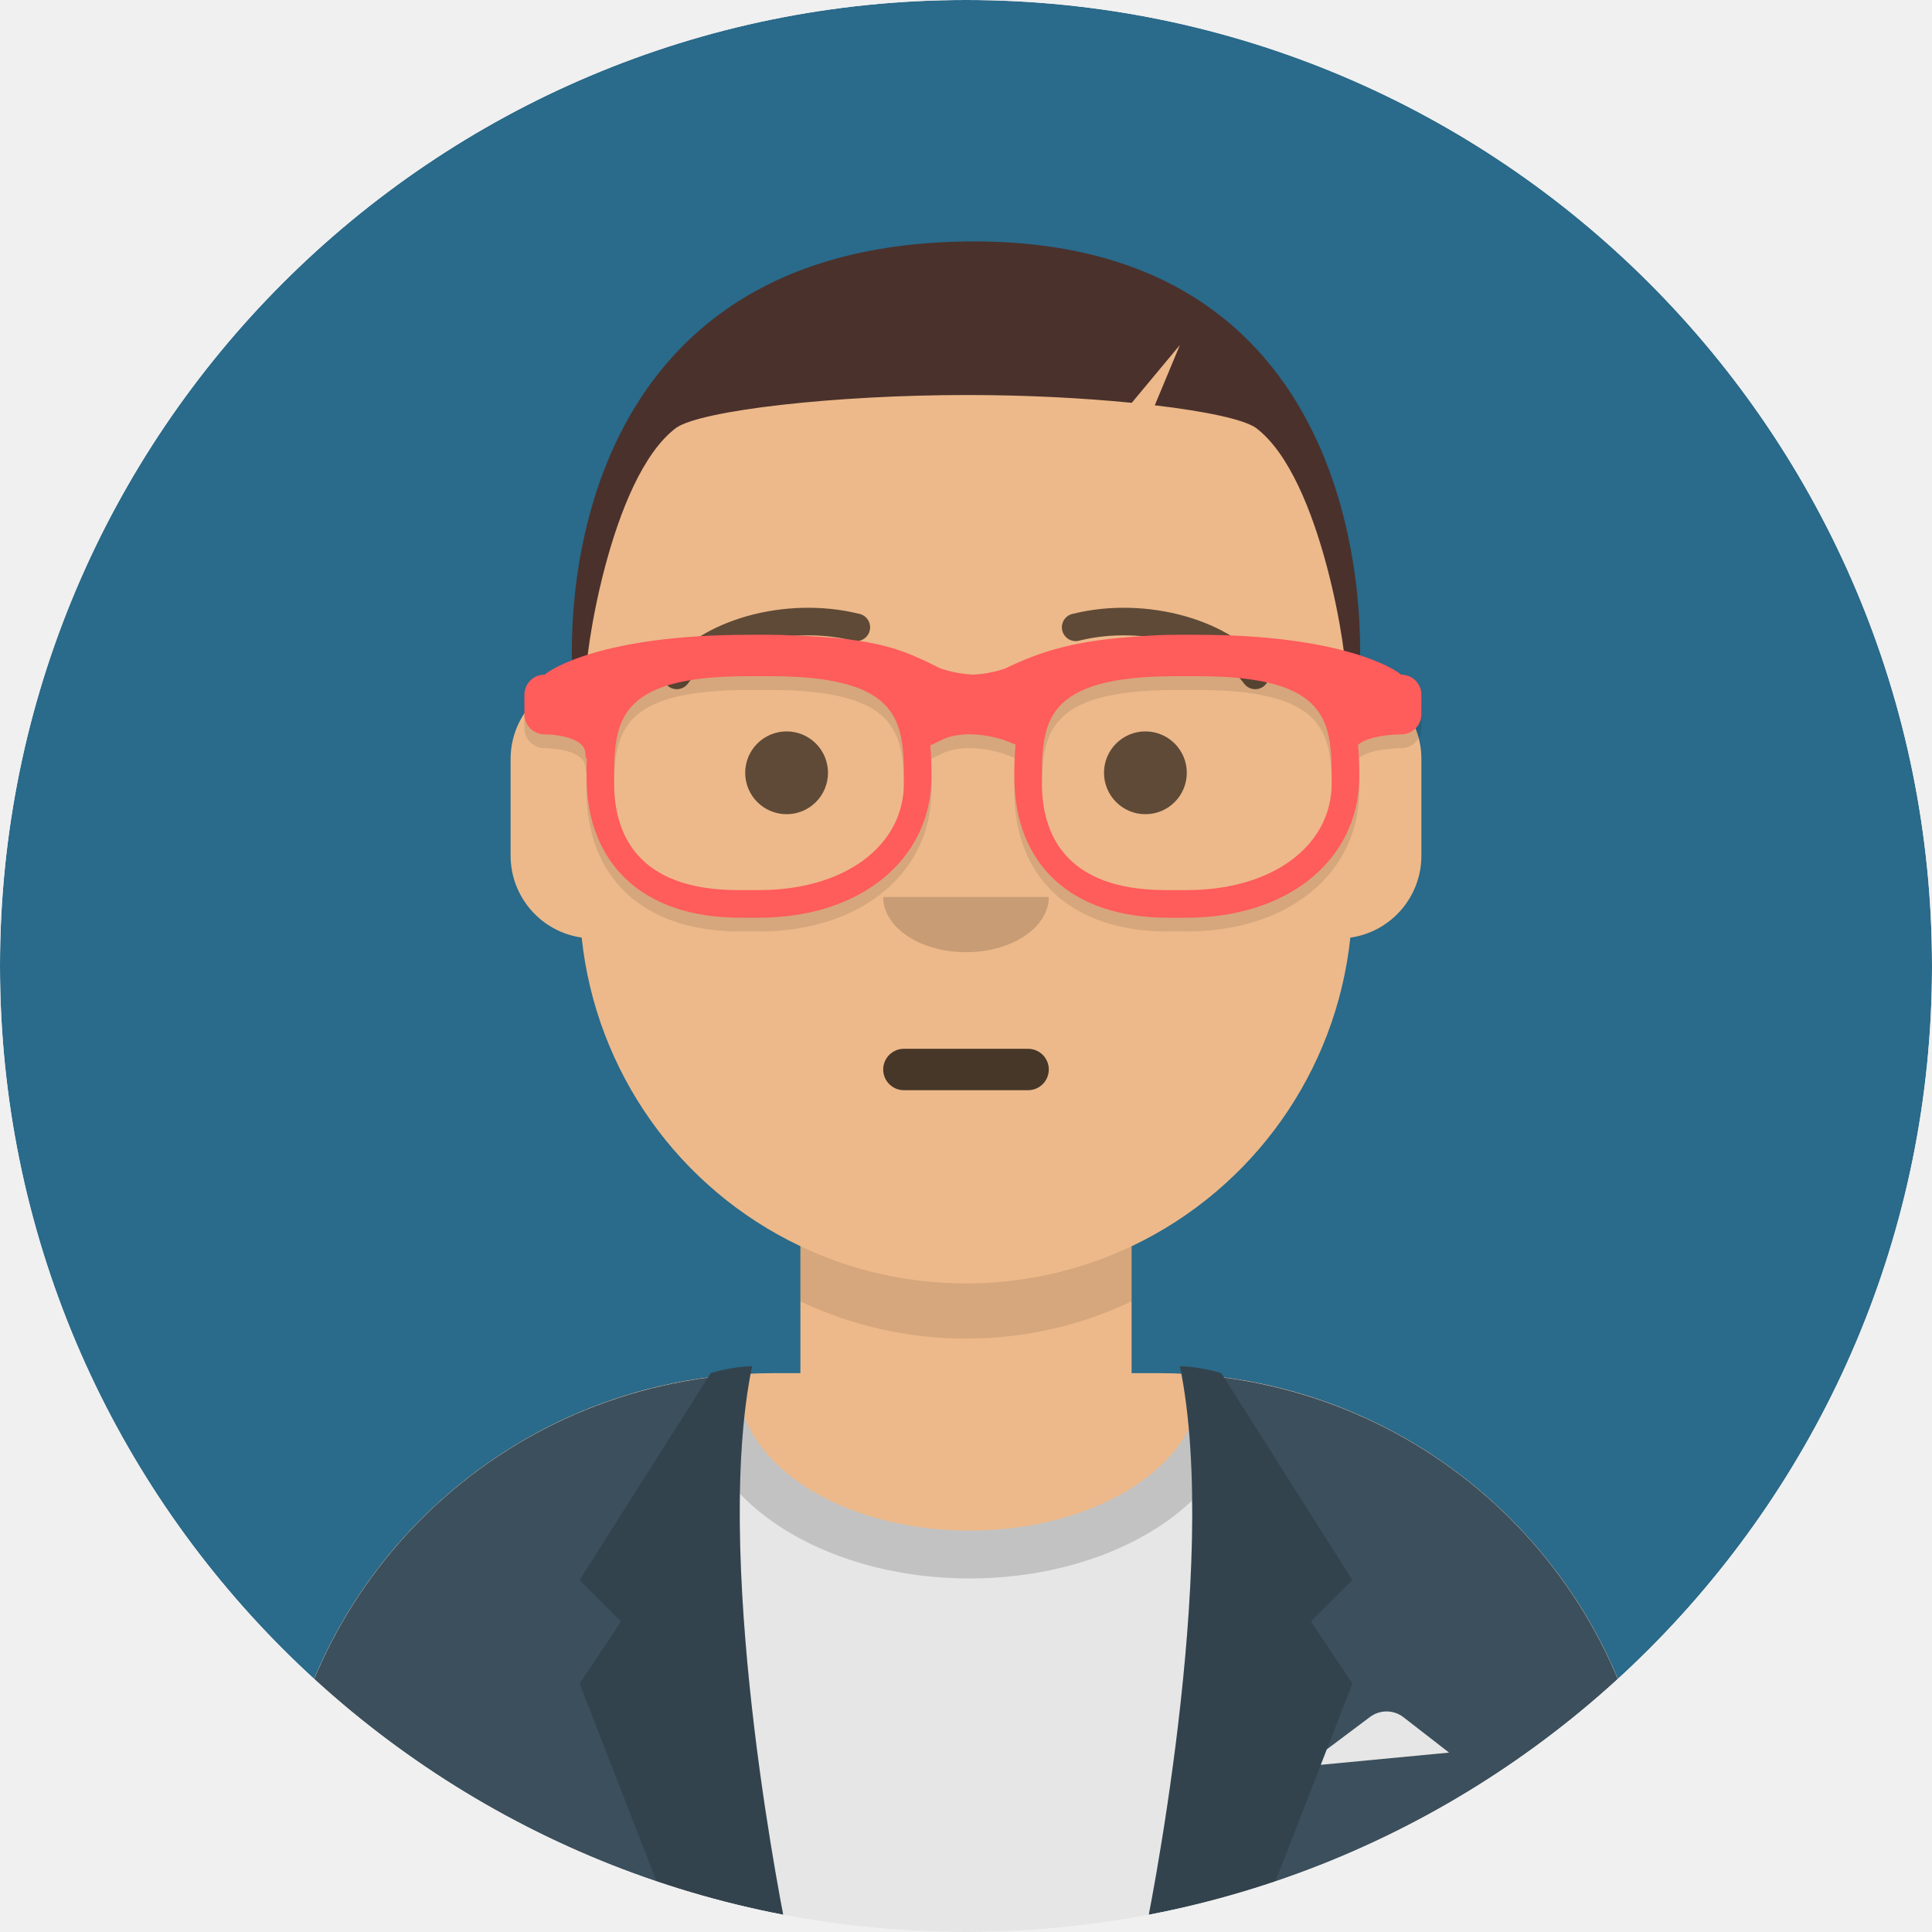
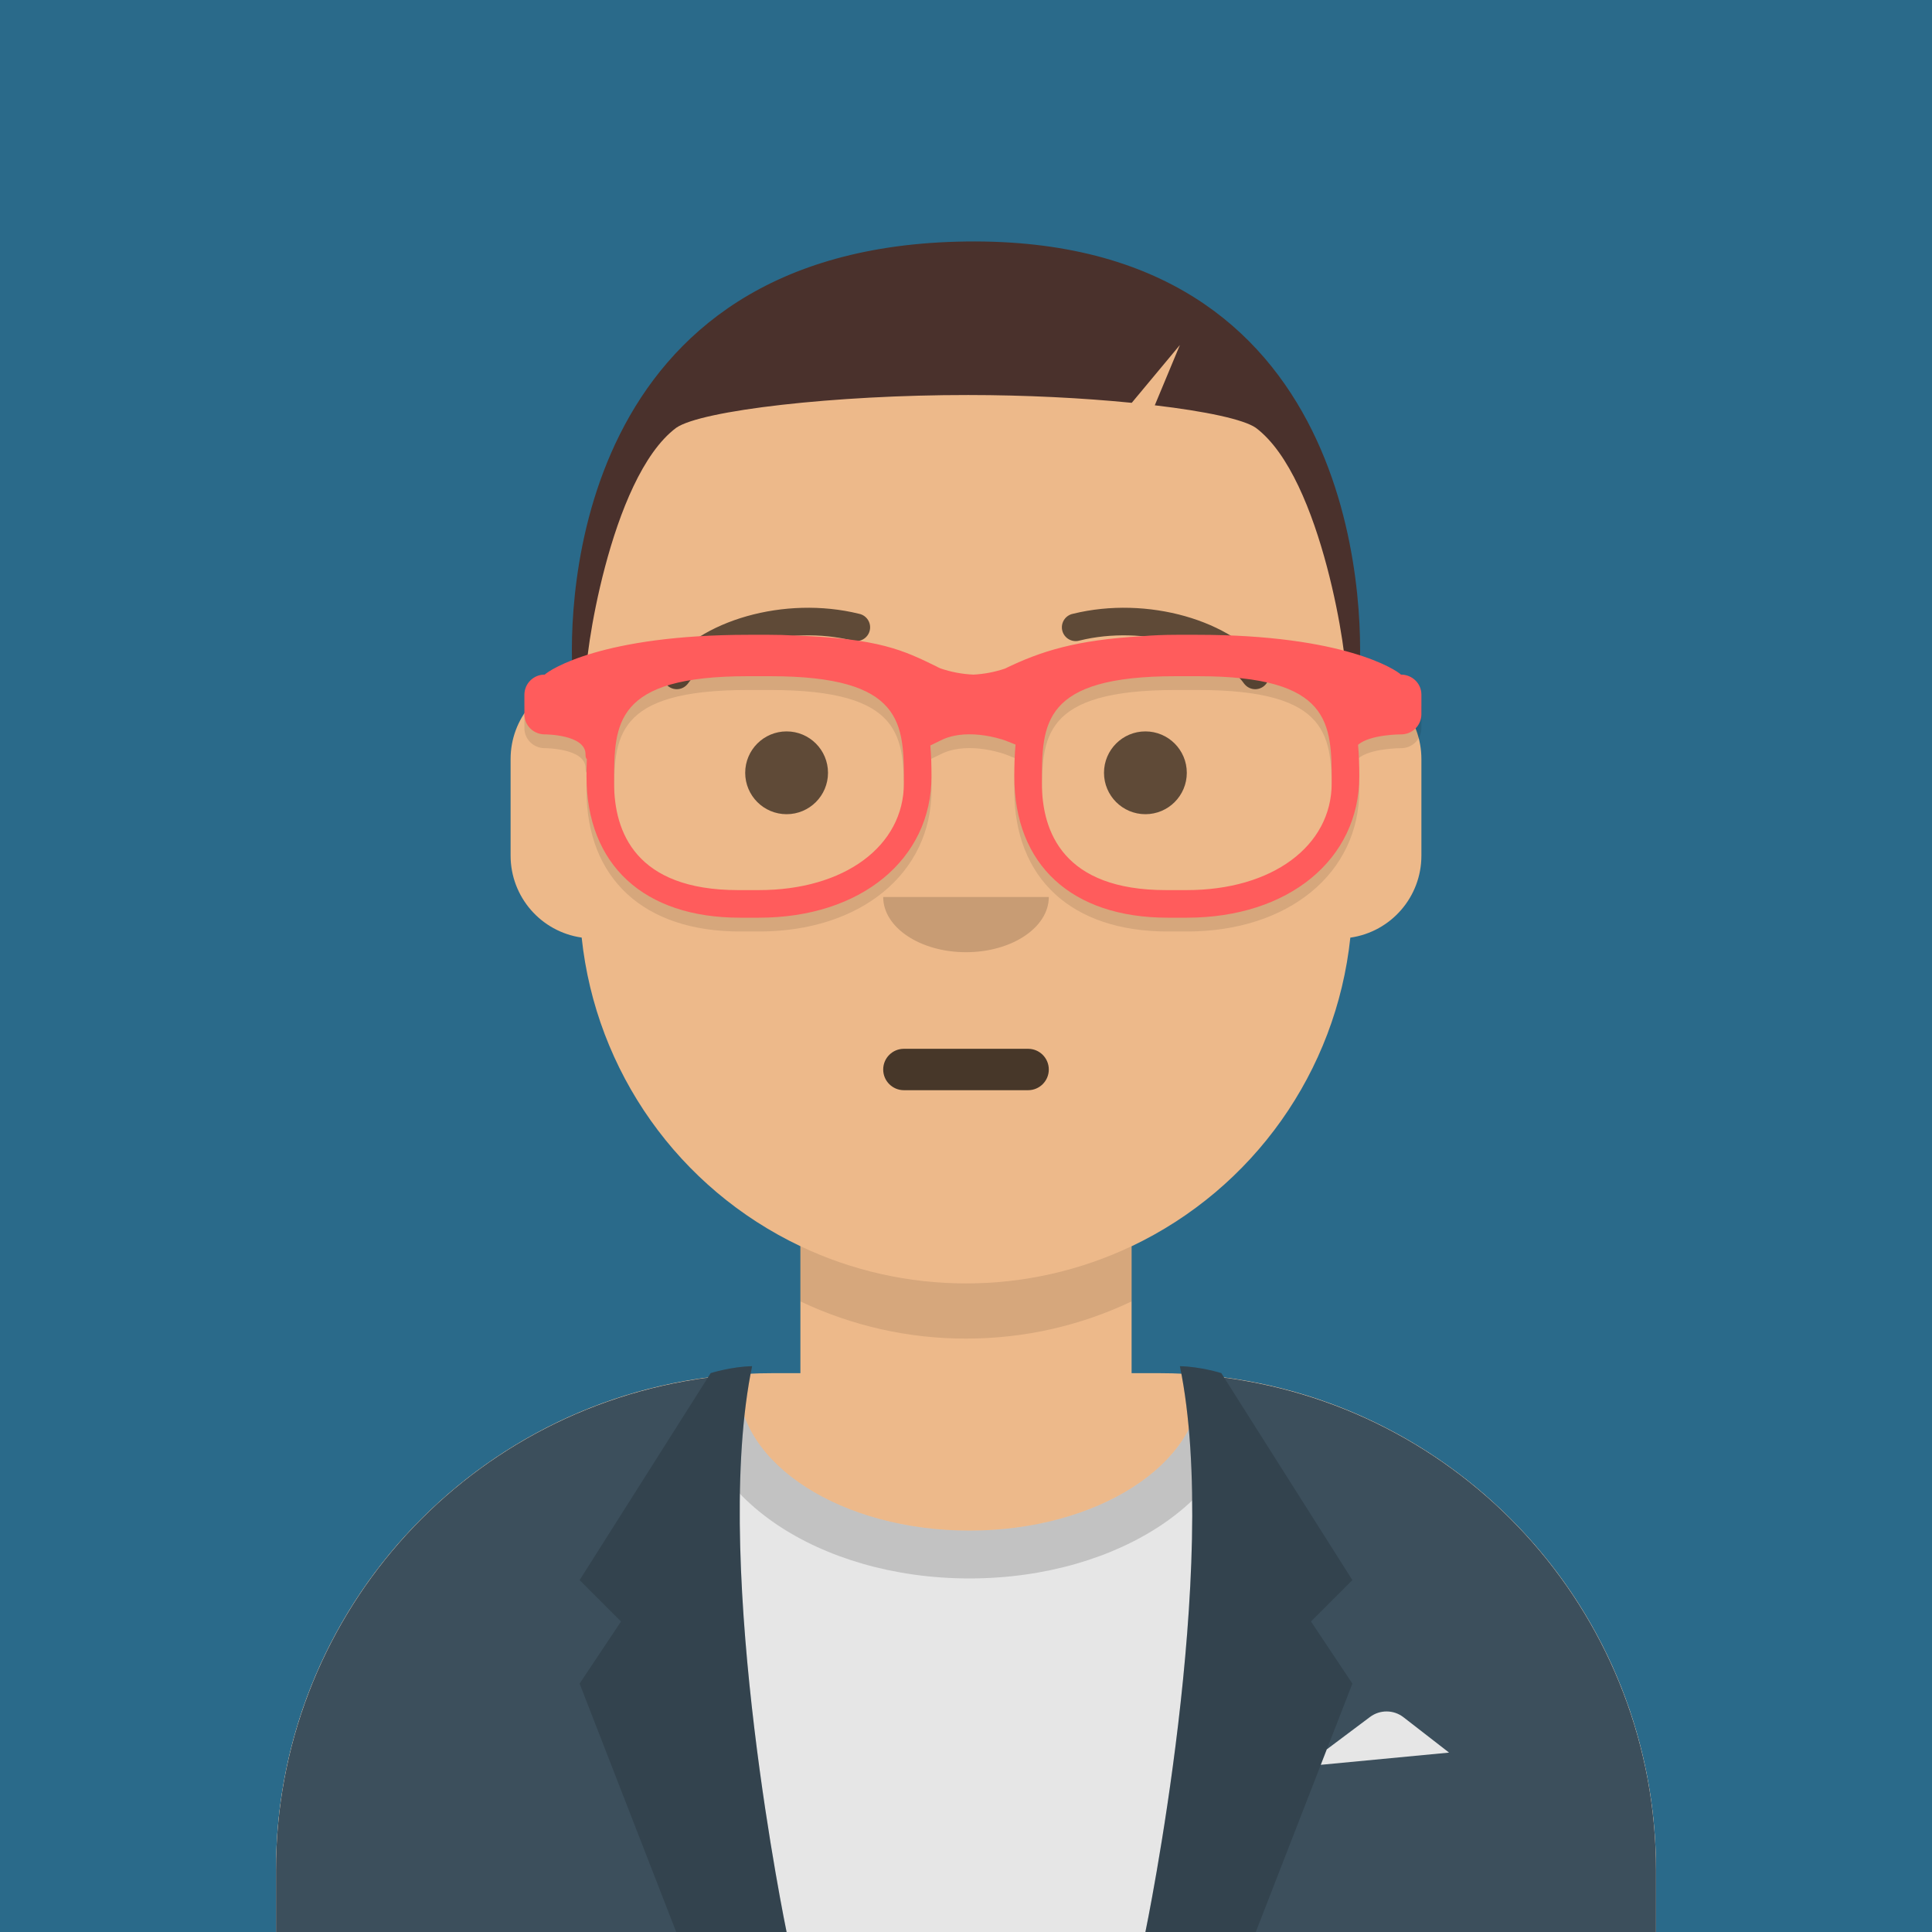
- <svg xmlns="http://www.w3.org/2000/svg" viewBox="0 0 512 512" width="512" height="512">
-   <defs>
-     <clipPath id="fc">
-       <circle cx="256" cy="256" r="256" />
-     </clipPath>
-   </defs>
-   <g clip-path="url(#fc)">
-     <svg viewBox="0 0 280 280" width="512" height="512" preserveAspectRatio="xMidYMid meet">
-       <mask id="viewboxMask">
-         <rect width="280" height="280" rx="0" ry="0" x="0" y="0" fill="#fff" />
-       </mask>
-       <g mask="url(#viewboxMask)">
-         <rect fill="#2A6A8A" width="280" height="280" x="0" y="0" />
-         <g transform="translate(8)">
-           <path d="M132 36a56 56 0 0 0-56 56v6.17A12 12 0 0 0 66 110v14a12 12 0 0 0 10.3 11.88 56.04 56.04 0 0 0 31.7 44.73v18.4h-4a72 72 0 0 0-72 72v9h200v-9a72 72 0 0 0-72-72h-4v-18.39a56.04 56.04 0 0 0 31.7-44.73A12 12 0 0 0 198 124v-14a12 12 0 0 0-10-11.83V92a56 56 0 0 0-56-56Z" fill="#edb98a" />
-           <path d="M108 180.61v8a55.79 55.79 0 0 0 24 5.39c8.59 0 16.73-1.93 24-5.39v-8a55.79 55.79 0 0 1-24 5.39 55.79 55.79 0 0 1-24-5.39Z" fill="#000" fill-opacity=".1" />
-           <g transform="translate(0 170)">
-             <path d="M132.5 51.83c18.5 0 33.5-9.62 33.5-21.48 0-.36-.01-.7-.04-1.06A72 72 0 0 1 232 101.04V110H32v-8.95a72 72 0 0 1 67.05-71.83c-.03.37-.05.75-.05 1.13 0 11.86 15 21.48 33.5 21.48Z" fill="#E6E6E6" />
-             <path d="M132.5 58.76c21.89 0 39.63-12.05 39.63-26.91 0-.6-.02-1.2-.08-1.8-2-.33-4.03-.59-6.1-.76.04.35.05.7.05 1.06 0 11.86-15 21.48-33.5 21.48S99 42.2 99 30.35c0-.38.02-.76.05-1.13-2.06.14-4.08.36-6.08.67-.07.65-.1 1.3-.1 1.96 0 14.86 17.74 26.91 39.63 26.91Z" fill="#000" fill-opacity=".16" />
-             <path d="M100.78 29.12 101 28c-2.96.05-6 1-6 1l-.42.66A72.01 72.01 0 0 0 32 101.06V110h74s-10.7-51.56-5.24-80.8l.02-.08ZM158 110s11-53 5-82c2.96.05 6 1 6 1l.42.66a72.01 72.01 0 0 1 62.58 71.4V110h-74Z" fill="#3c4f5c" />
-             <path d="M101 28c-6 29 5 82 5 82H90L76 74l6-9-6-6 19-30s3.04-.95 6-1ZM163 28c6 29-5 82-5 82h16l14-36-6-9 6-6-19-30s-3.04-.95-6-1Z" fill-rule="evenodd" clip-rule="evenodd" fill="#000" fill-opacity=".15" />
-             <path d="m183.42 85.77.87-2.24 6.27-4.7a4 4 0 0 1 4.85.05l6.6 5.12-18.59 1.77Z" fill="#E6E6E6" />
-           </g>
-           <g transform="translate(78 134)">
-             <rect x="42" y="18" width="24" height="6" rx="3" fill="#000" fill-opacity=".7" />
-           </g>
-           <g transform="translate(104 122)">
-             <path fill-rule="evenodd" clip-rule="evenodd" d="M16 8c0 4.42 5.37 8 12 8s12-3.58 12-8" fill="#000" fill-opacity=".16" />
-           </g>
-           <g transform="translate(76 90)">
-             <path d="M36 22a6 6 0 1 1-12 0 6 6 0 0 1 12 0ZM88 22a6 6 0 1 1-12 0 6 6 0 0 1 12 0Z" fill="#000" fill-opacity=".6" />
-           </g>
-           <g transform="translate(76 82)">
-             <path d="M15.63 17.16c3.92-5.51 14.65-8.6 23.9-6.33a2 2 0 1 0 .95-3.88c-10.74-2.64-23.17.94-28.11 7.9a2 2 0 0 0 3.26 2.3ZM96.37 17.16c-3.91-5.51-14.65-8.6-23.9-6.33a2 2 0 1 1-.95-3.88c10.74-2.64 23.17.94 28.11 7.9a2 2 0 0 1-3.26 2.3Z" fill="#000" fill-opacity=".6" />
-           </g>
-           <g transform="translate(-1)">
-             <path d="M78 98c-.33 1.22-1.65 1.49-2 0-.72-10.3 0-62.27 57-63 57-.73 57.72 52.7 57 63-.35 1.49-1.67 1.22-2 0 .46-1.55-3.3-28.75-13-36-1.76-1.22-7.25-2.39-14.64-3.26L164 50l-6.98 8.38c-7.03-.7-15.36-1.13-23.7-1.13C114 57.23 94.61 59.48 91 62c-9.7 7.25-13.46 34.45-13 36Z" fill="#4a312c" />
-           </g>
-           <g transform="translate(49 72)" />
-           <g transform="translate(62 42)">
-             <g fill-rule="evenodd" clip-rule="evenodd">
-               <path d="M38.5 52c-21.3 0-28.85 5.1-29.55 5.77A2.92 2.92 0 0 0 6 60.66v2.88c0 1.6 1.32 2.89 2.95 2.89 0 0 5.91 0 5.91 2.88 0 .44.07.65.19.68-.04.82-.05 1.66-.05 2.5C15 85.34 23.31 93 37.24 93H40c14.72 0 25-8.43 25-20.5 0-1.5-.04-3-.17-4.46l1.58-.77c.58-.29 1.21-.5 1.9-.64 1.85-.38 3.95-.22 5.99.28.73.18 1.26.35 1.5.45l1.38.55c-.14 1.5-.18 3.04-.18 4.6C77 85.34 85.31 93 99.24 93H102c14.72 0 25-8.43 25-20.5 0-1.54-.04-3.07-.18-4.56 1.74-1.51 6.22-1.51 6.22-1.51a2.92 2.92 0 0 0 2.96-2.89v-2.88c0-1.6-1.32-2.89-2.96-2.89-.69-.67-8.25-5.77-29.54-5.77H100.53c-1.8 0-3.44.07-4.97.2-9.54.54-14.68 2.15-19.92 4.7a17 17 0 0 1-4.56.87 17.01 17.01 0 0 1-4.81-.91l-.42-.2v-.01c-4.94-2.42-8.43-4.13-20.78-4.55a61.2 61.2 0 0 0-3.6-.1H38.5ZM19 73.5C19 64.84 19 58 38.39 58h3.22C61 58 61 64.84 61 73.5 61 82.63 52.36 89 40 89h-3.03C22.12 89 19 80.57 19 73.5Zm62 0c0-8.66 0-15.5 19.39-15.5h3.22C123 58 123 64.84 123 73.5c0 9.13-8.64 15.5-21 15.5h-3.03C84.12 89 81 80.57 81 73.5Z" fill="#000" fill-opacity=".1" />
-               <path d="M38.5 50c-21.3 0-28.85 5.1-29.55 5.77A2.92 2.92 0 0 0 6 58.66v2.88c0 1.6 1.32 2.89 2.95 2.89 0 0 5.91 0 5.91 2.88 0 .44.07.65.19.68-.04.82-.05 1.66-.05 2.5C15 83.34 23.31 91 37.24 91H40c14.72 0 25-8.43 25-20.5 0-1.5-.04-3-.17-4.46l1.58-.77c.58-.29 1.21-.5 1.9-.64 1.85-.38 3.95-.22 5.99.28.73.18 1.26.35 1.5.45l1.38.55c-.14 1.5-.18 3.04-.18 4.6C77 83.34 85.31 91 99.24 91H102c14.72 0 25-8.43 25-20.5 0-1.54-.04-3.07-.18-4.56 1.74-1.51 6.22-1.51 6.22-1.51a2.92 2.92 0 0 0 2.96-2.89v-2.88c0-1.6-1.32-2.89-2.96-2.89-.69-.67-8.25-5.77-29.54-5.77H100.53c-1.8 0-3.44.07-4.97.2-9.54.54-14.68 2.15-19.92 4.7a17 17 0 0 1-4.56.87 17.01 17.01 0 0 1-4.81-.91l-.42-.2v-.01c-4.94-2.42-8.43-4.13-20.78-4.55a61.2 61.2 0 0 0-3.6-.1H38.5ZM19 71.5C19 62.84 19 56 38.39 56h3.22C61 56 61 62.84 61 71.5 61 80.63 52.36 87 40 87h-3.03C22.12 87 19 78.57 19 71.5Zm62 0c0-8.66 0-15.5 19.39-15.5h3.22C123 56 123 62.84 123 71.5c0 9.13-8.64 15.5-21 15.5h-3.03C84.12 87 81 78.57 81 71.5Z" fill="#ff5c5c" />
-             </g>
-           </g>
+ <svg xmlns="http://www.w3.org/2000/svg" viewBox="0 0 280 280" width="512" height="512" preserveAspectRatio="xMidYMid meet">
+   <mask id="viewboxMask">
+     <rect width="280" height="280" rx="0" ry="0" x="0" y="0" fill="#fff" />
+   </mask>
+   <g mask="url(#viewboxMask)">
+     <rect fill="#2A6A8A" width="280" height="280" x="0" y="0" />
+     <g transform="translate(8)">
+       <path d="M132 36a56 56 0 0 0-56 56v6.17A12 12 0 0 0 66 110v14a12 12 0 0 0 10.3 11.88 56.04 56.04 0 0 0 31.7 44.73v18.4h-4a72 72 0 0 0-72 72v9h200v-9a72 72 0 0 0-72-72h-4v-18.39a56.04 56.04 0 0 0 31.7-44.73A12 12 0 0 0 198 124v-14a12 12 0 0 0-10-11.83V92a56 56 0 0 0-56-56Z" fill="#edb98a" />
+       <path d="M108 180.61v8a55.79 55.79 0 0 0 24 5.39c8.59 0 16.73-1.93 24-5.39v-8a55.79 55.79 0 0 1-24 5.39 55.79 55.79 0 0 1-24-5.39Z" fill="#000" fill-opacity=".1" />
+       <g transform="translate(0 170)">
+         <path d="M132.5 51.83c18.5 0 33.5-9.62 33.5-21.48 0-.36-.01-.7-.04-1.06A72 72 0 0 1 232 101.04V110H32v-8.95a72 72 0 0 1 67.05-71.83c-.03.37-.05.75-.05 1.13 0 11.86 15 21.48 33.5 21.48Z" fill="#E6E6E6" />
+         <path d="M132.5 58.76c21.89 0 39.63-12.05 39.63-26.91 0-.6-.02-1.2-.08-1.8-2-.33-4.03-.59-6.1-.76.04.35.05.7.05 1.06 0 11.86-15 21.48-33.5 21.48S99 42.2 99 30.35c0-.38.02-.76.05-1.13-2.06.14-4.08.36-6.08.67-.07.65-.1 1.3-.1 1.96 0 14.86 17.74 26.91 39.63 26.91Z" fill="#000" fill-opacity=".16" />
+         <path d="M100.78 29.12 101 28c-2.96.05-6 1-6 1l-.42.66A72.01 72.01 0 0 0 32 101.06V110h74s-10.7-51.56-5.24-80.8l.02-.08ZM158 110s11-53 5-82c2.96.05 6 1 6 1l.42.66a72.01 72.01 0 0 1 62.58 71.4V110h-74Z" fill="#3c4f5c" />
+         <path d="M101 28c-6 29 5 82 5 82H90L76 74l6-9-6-6 19-30s3.04-.95 6-1ZM163 28c6 29-5 82-5 82h16l14-36-6-9 6-6-19-30s-3.04-.95-6-1Z" fill-rule="evenodd" clip-rule="evenodd" fill="#000" fill-opacity=".15" />
+         <path d="m183.42 85.77.87-2.24 6.27-4.7a4 4 0 0 1 4.85.05l6.6 5.12-18.59 1.77Z" fill="#E6E6E6" />
+       </g>
+       <g transform="translate(78 134)">
+         <rect x="42" y="18" width="24" height="6" rx="3" fill="#000" fill-opacity=".7" />
+       </g>
+       <g transform="translate(104 122)">
+         <path fill-rule="evenodd" clip-rule="evenodd" d="M16 8c0 4.42 5.37 8 12 8s12-3.58 12-8" fill="#000" fill-opacity=".16" />
+       </g>
+       <g transform="translate(76 90)">
+         <path d="M36 22a6 6 0 1 1-12 0 6 6 0 0 1 12 0ZM88 22a6 6 0 1 1-12 0 6 6 0 0 1 12 0Z" fill="#000" fill-opacity=".6" />
+       </g>
+       <g transform="translate(76 82)">
+         <path d="M15.63 17.16c3.92-5.51 14.65-8.6 23.9-6.33a2 2 0 1 0 .95-3.88c-10.74-2.64-23.17.94-28.11 7.9a2 2 0 0 0 3.26 2.3ZM96.37 17.16c-3.91-5.51-14.65-8.6-23.9-6.33a2 2 0 1 1-.95-3.88c10.74-2.64 23.17.94 28.11 7.9a2 2 0 0 1-3.26 2.3Z" fill="#000" fill-opacity=".6" />
+       </g>
+       <g transform="translate(-1)">
+         <path d="M78 98c-.33 1.22-1.65 1.49-2 0-.72-10.3 0-62.27 57-63 57-.73 57.72 52.7 57 63-.35 1.49-1.67 1.22-2 0 .46-1.55-3.3-28.75-13-36-1.76-1.22-7.25-2.39-14.64-3.26L164 50l-6.98 8.38c-7.03-.7-15.36-1.13-23.7-1.13C114 57.23 94.61 59.48 91 62c-9.7 7.25-13.46 34.45-13 36Z" fill="#4a312c" />
+       </g>
+       <g transform="translate(49 72)" />
+       <g transform="translate(62 42)">
+         <g fill-rule="evenodd" clip-rule="evenodd">
+           <path d="M38.5 52c-21.3 0-28.85 5.1-29.55 5.77A2.92 2.92 0 0 0 6 60.66v2.88c0 1.6 1.32 2.89 2.95 2.89 0 0 5.91 0 5.91 2.88 0 .44.07.65.19.68-.04.82-.05 1.66-.05 2.5C15 85.34 23.31 93 37.24 93H40c14.72 0 25-8.43 25-20.5 0-1.5-.04-3-.17-4.46l1.58-.77c.58-.29 1.21-.5 1.9-.64 1.85-.38 3.95-.22 5.99.28.73.18 1.26.35 1.5.45l1.38.55c-.14 1.5-.18 3.04-.18 4.6C77 85.34 85.31 93 99.24 93H102c14.72 0 25-8.43 25-20.5 0-1.54-.04-3.07-.18-4.56 1.74-1.51 6.22-1.51 6.22-1.51a2.92 2.92 0 0 0 2.96-2.89v-2.88c0-1.6-1.32-2.89-2.96-2.89-.69-.67-8.25-5.77-29.54-5.77H100.53c-1.8 0-3.44.07-4.97.2-9.54.54-14.68 2.15-19.92 4.7a17 17 0 0 1-4.56.87 17.01 17.01 0 0 1-4.81-.91l-.42-.2v-.01c-4.94-2.42-8.43-4.13-20.78-4.55a61.2 61.2 0 0 0-3.6-.1H38.5ZM19 73.5C19 64.84 19 58 38.39 58h3.22C61 58 61 64.84 61 73.5 61 82.63 52.36 89 40 89h-3.03C22.12 89 19 80.57 19 73.5Zm62 0c0-8.66 0-15.5 19.39-15.5h3.22C123 58 123 64.84 123 73.5c0 9.13-8.64 15.5-21 15.5h-3.03C84.12 89 81 80.57 81 73.5Z" fill="#000" fill-opacity=".1" />
+           <path d="M38.5 50c-21.3 0-28.85 5.1-29.55 5.77A2.92 2.92 0 0 0 6 58.66v2.88c0 1.6 1.32 2.89 2.95 2.89 0 0 5.91 0 5.91 2.88 0 .44.07.65.19.68-.04.82-.05 1.66-.05 2.5C15 83.34 23.31 91 37.24 91H40c14.72 0 25-8.43 25-20.5 0-1.5-.04-3-.17-4.46l1.58-.77c.58-.29 1.21-.5 1.9-.64 1.85-.38 3.95-.22 5.99.28.73.18 1.26.35 1.5.45l1.38.55c-.14 1.5-.18 3.04-.18 4.6C77 83.34 85.31 91 99.24 91H102c14.72 0 25-8.43 25-20.5 0-1.54-.04-3.07-.18-4.56 1.74-1.51 6.22-1.51 6.22-1.51a2.92 2.92 0 0 0 2.96-2.89v-2.88c0-1.6-1.32-2.89-2.96-2.89-.69-.67-8.25-5.77-29.54-5.77H100.53c-1.8 0-3.44.07-4.97.2-9.54.54-14.68 2.15-19.92 4.7a17 17 0 0 1-4.56.87 17.01 17.01 0 0 1-4.81-.91l-.42-.2v-.01c-4.94-2.42-8.43-4.13-20.78-4.55a61.2 61.2 0 0 0-3.6-.1H38.5ZM19 71.5C19 62.84 19 56 38.39 56h3.22C61 56 61 62.84 61 71.5 61 80.63 52.36 87 40 87h-3.03C22.12 87 19 78.57 19 71.5Zm62 0c0-8.66 0-15.5 19.39-15.5h3.22C123 56 123 62.84 123 71.5c0 9.13-8.64 15.5-21 15.5h-3.03C84.12 87 81 78.57 81 71.5Z" fill="#ff5c5c" />
        </g>
      </g>
-     </svg>
+     </g>
  </g>
</svg>
